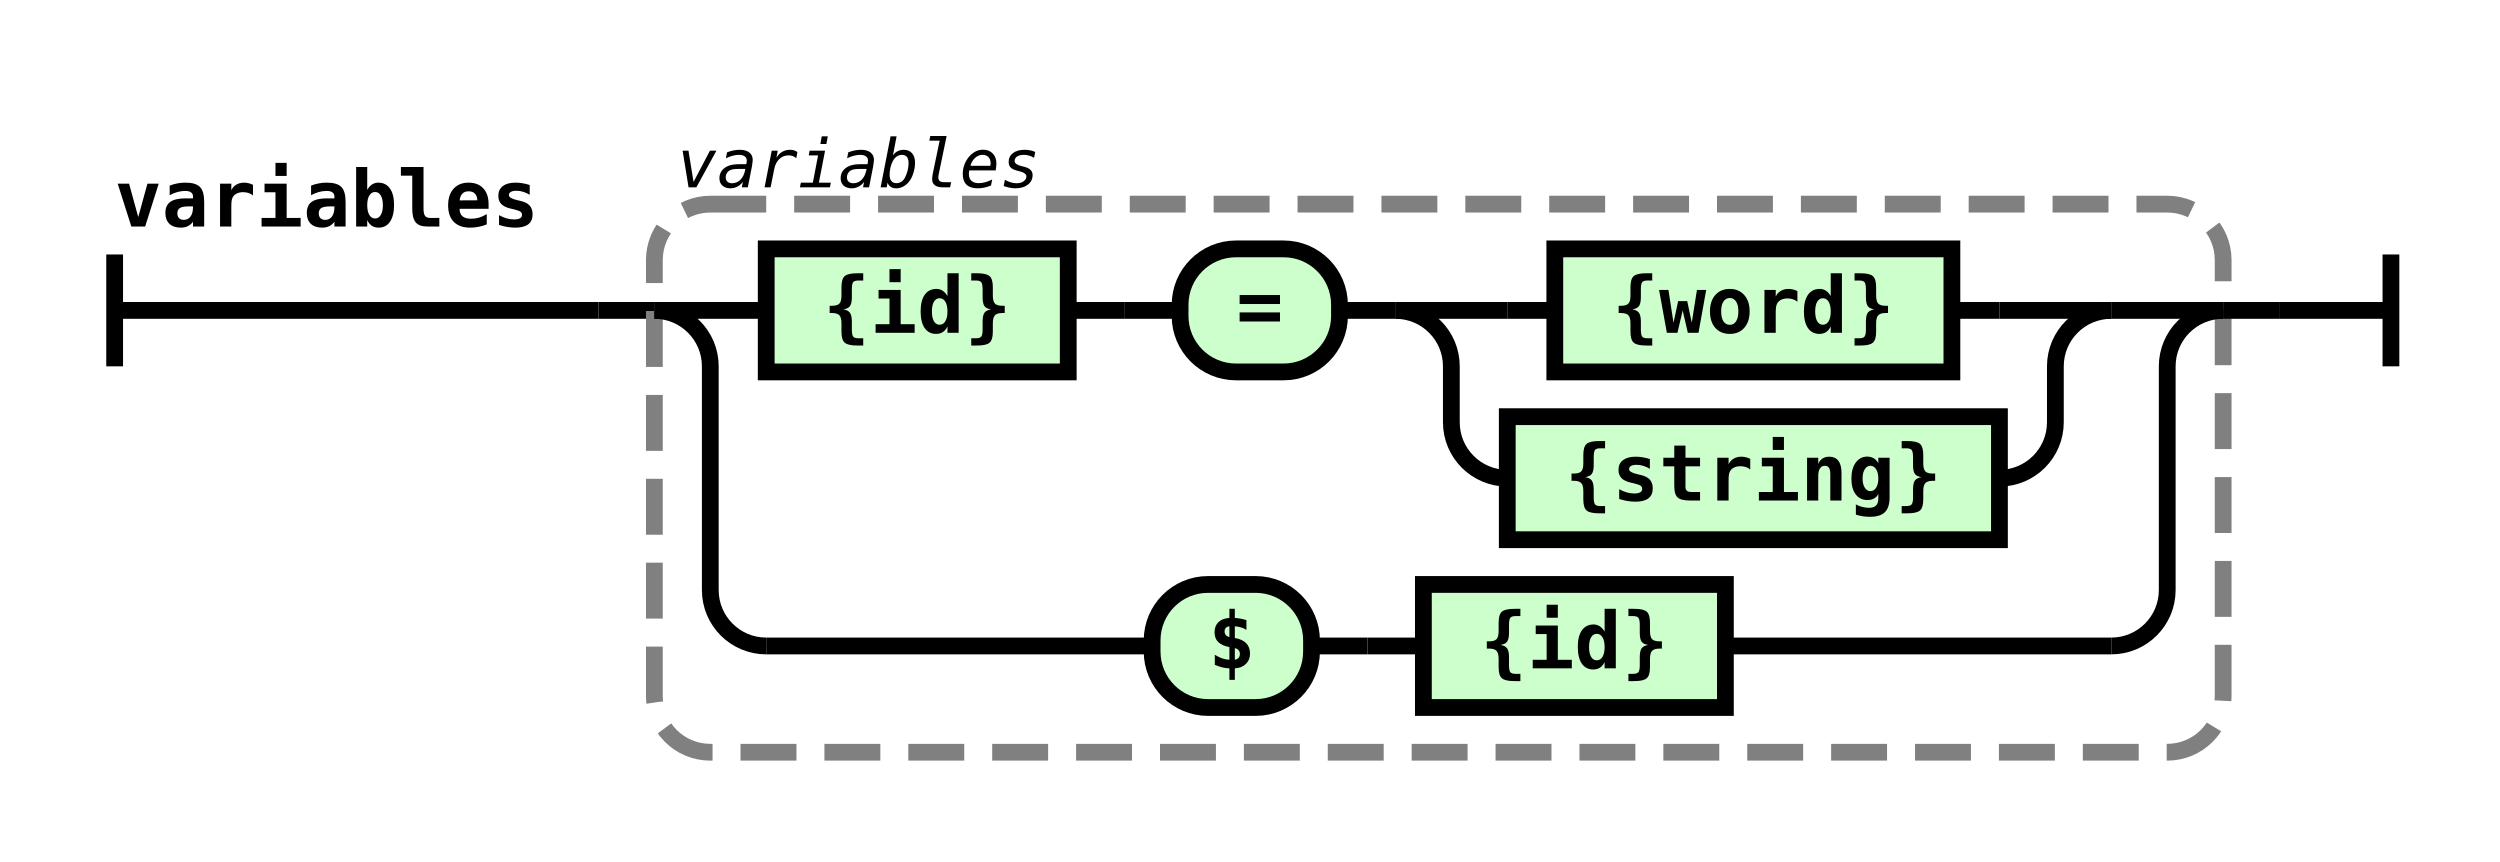
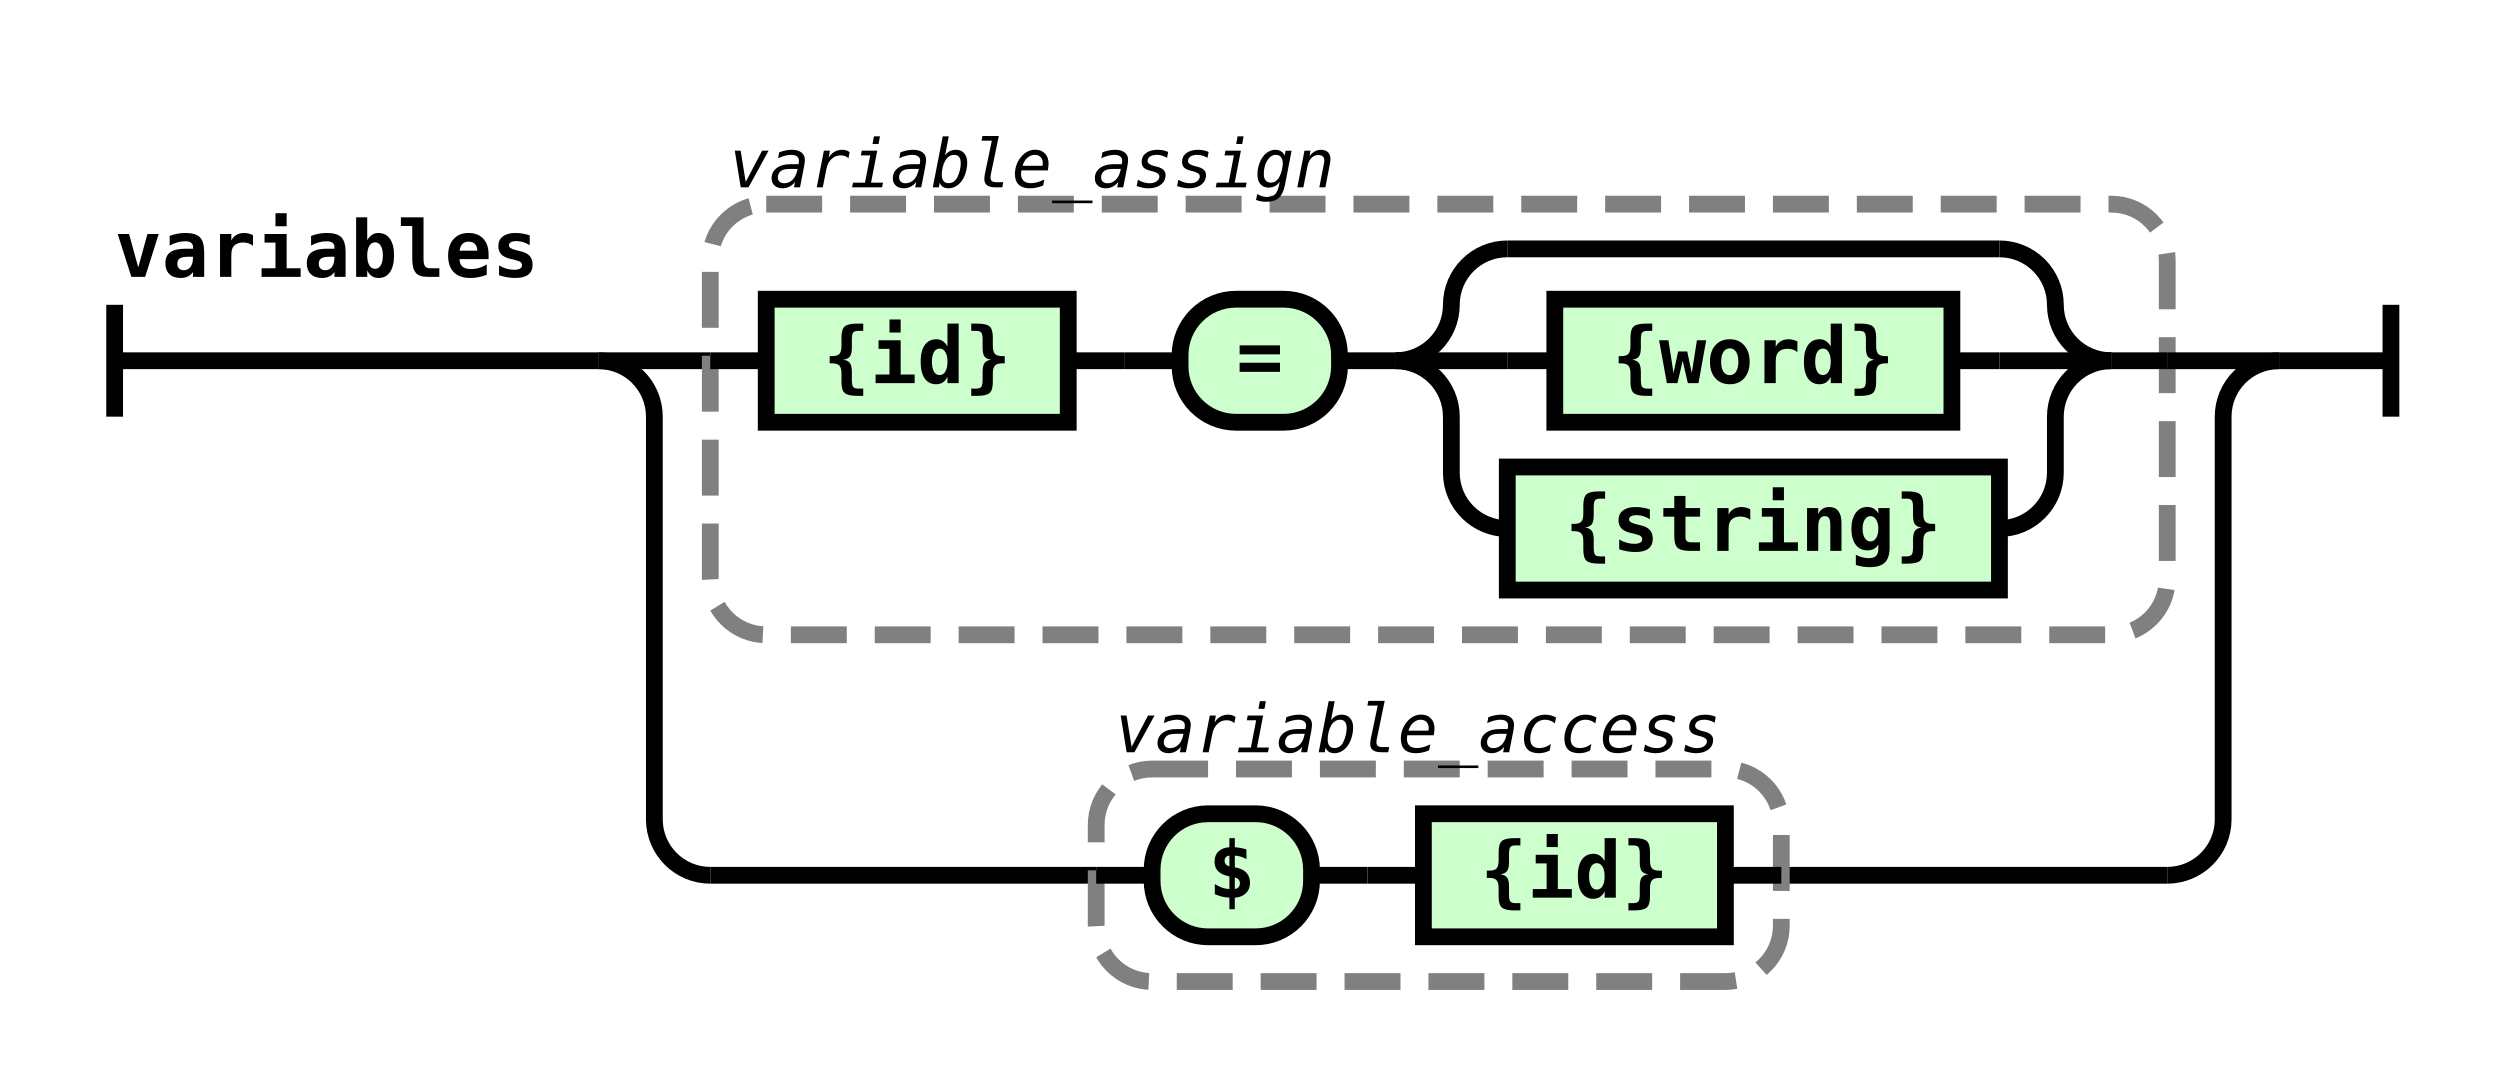
- <svg xmlns="http://www.w3.org/2000/svg" class="railroad-diagram" height="154" viewBox="0 0 447.0 154" width="447.0">
+ <svg xmlns="http://www.w3.org/2000/svg" class="railroad-diagram" height="195" viewBox="0 0 447.0 195" width="447.0">
  <g transform="translate(.5 .5)">
    <style>/*  */
	svg.railroad-diagram {
		background-color:hsl(30,20%,95%);
	}
	svg.railroad-diagram path {
		stroke-width:3;
		stroke:black;
		fill:rgba(0,0,0,0);
	}
	svg.railroad-diagram text {
		font:bold 14px monospace;
		text-anchor:middle;
	}
	svg.railroad-diagram text.label{
		text-anchor:start;
	}
	svg.railroad-diagram text.comment{
		font:italic 12px monospace;
	}
	svg.railroad-diagram rect{
		stroke-width:3;
		stroke:black;
		fill:hsl(120,100%,90%);
	}
	svg.railroad-diagram rect.group-box {
		stroke: gray;
		stroke-dasharray: 10 5;
		fill: none;
	}

/*  */
</style>
    <g>
-       <path d="M20 45v20m0 -10h86.5" />
-       <text style="text-anchor:start" x="20" y="40">variables</text>
+       <path d="M20 54v20m0 -10h86.5" />
+       <text style="text-anchor:start" x="20" y="49">variables</text>
    </g>
-     <path d="M106.5 55h10" />
    <g>
-       <path d="M116.5 55h0.0" />
-       <path d="M397.0 55h0.0" />
-       <rect class="group-box" height="98" rx="10" ry="10" width="280.5" x="116.5" y="36" />
+       <path d="M106.5 64h0.0" />
+       <path d="M407.0 64h0.0" />
+       <path d="M106.5 64h20" />
      <g>
-         <path d="M116.5 55h0.0" />
-         <path d="M397.0 55h0.0" />
-         <path d="M116.5 55h20" />
+         <path d="M126.5 64h0.0" />
+         <path d="M387.0 64h0.0" />
+         <rect class="group-box" height="77" rx="10" ry="10" width="260.5" x="126.5" y="36" />
        <g>
-           <path d="M136.5 55h0.0" />
-           <path d="M377.0 55h0.0" />
+           <path d="M126.5 64h10.0" />
+           <path d="M377.0 64h10.0" />
          <g class="non-terminal ">
-             <path d="M136.5 55h0.0" />
-             <path d="M190.5 55h0.0" />
-             <rect height="22" width="54.0" x="136.5" y="44" />
-             <text x="163.5" y="59">{id}</text>
+             <path d="M136.5 64h0.0" />
+             <path d="M190.5 64h0.0" />
+             <rect height="22" width="54.0" x="136.5" y="53" />
+             <text x="163.5" y="68">{id}</text>
          </g>
-           <path d="M190.5 55h10" />
-           <path d="M200.5 55h10" />
+           <path d="M190.5 64h10" />
+           <path d="M200.5 64h10" />
          <g class="terminal ">
-             <path d="M210.5 55h0.0" />
-             <path d="M239.0 55h0.0" />
-             <rect height="22" rx="10" ry="10" width="28.5" x="210.5" y="44" />
-             <text x="224.75" y="59">=</text>
+             <path d="M210.5 64h0.0" />
+             <path d="M239.0 64h0.0" />
+             <rect height="22" rx="10" ry="10" width="28.5" x="210.5" y="53" />
+             <text x="224.75" y="68">=</text>
          </g>
-           <path d="M239.0 55h10" />
+           <path d="M239.0 64h10" />
          <g>
-             <path d="M249.0 55h0.0" />
-             <path d="M377.0 55h0.0" />
-             <path d="M249.0 55h20" />
+             <path d="M249.0 64h0.0" />
+             <path d="M377.0 64h0.0" />
+             <path d="M249.0 64a10 10 0 0 0 10 -10v0a10 10 0 0 1 10 -10" />
+             <g>
+               <path d="M269.0 44h88.0" />
+             </g>
+             <path d="M357.0 44a10 10 0 0 1 10 10v0a10 10 0 0 0 10 10" />
+             <path d="M249.0 64h20" />
            <g class="non-terminal ">
-               <path d="M269.0 55h8.5" />
-               <path d="M348.5 55h8.5" />
-               <rect height="22" width="71.0" x="277.5" y="44" />
-               <text x="313.0" y="59">{word}</text>
+               <path d="M269.0 64h8.5" />
+               <path d="M348.5 64h8.5" />
+               <rect height="22" width="71.0" x="277.5" y="53" />
+               <text x="313.0" y="68">{word}</text>
            </g>
-             <path d="M357.0 55h20" />
-             <path d="M249.0 55a10 10 0 0 1 10 10v10a10 10 0 0 0 10 10" />
+             <path d="M357.0 64h20" />
+             <path d="M249.0 64a10 10 0 0 1 10 10v10a10 10 0 0 0 10 10" />
            <g class="non-terminal ">
-               <path d="M269.0 85h0.0" />
-               <path d="M357.0 85h0.0" />
-               <rect height="22" width="88.0" x="269.0" y="74" />
-               <text x="313.0" y="89">{string}</text>
+               <path d="M269.0 94h0.0" />
+               <path d="M357.0 94h0.0" />
+               <rect height="22" width="88.0" x="269.0" y="83" />
+               <text x="313.0" y="98">{string}</text>
            </g>
-             <path d="M357.0 85a10 10 0 0 0 10 -10v-10a10 10 0 0 1 10 -10" />
+             <path d="M357.0 94a10 10 0 0 0 10 -10v-10a10 10 0 0 1 10 -10" />
          </g>
        </g>
-         <path d="M377.0 55h20" />
-         <path d="M116.5 55a10 10 0 0 1 10 10v40a10 10 0 0 0 10 10" />
+         <g class="non-terminal ">
+           <path d="M126.5 28h0.0" />
+           <path d="M241.5 28h0.0" />
+           <text class="comment" x="184.0" y="33">variable_assign</text>
+         </g>
+       </g>
+       <path d="M387.0 64h20" />
+       <path d="M106.5 64a10 10 0 0 1 10 10v72a10 10 0 0 0 10 10" />
+       <g>
+         <path d="M126.5 156h69.0" />
+         <path d="M318.0 156h69.0" />
+         <rect class="group-box" height="38" rx="10" ry="10" width="122.5" x="195.5" y="137" />
        <g>
-           <path d="M136.5 115h69.0" />
-           <path d="M308.0 115h69.0" />
+           <path d="M195.5 156h10.0" />
+           <path d="M308.0 156h10.0" />
          <g class="terminal ">
-             <path d="M205.5 115h0.0" />
-             <path d="M234.0 115h0.0" />
-             <rect height="22" rx="10" ry="10" width="28.5" x="205.5" y="104" />
-             <text x="219.75" y="119">$</text>
+             <path d="M205.5 156h0.0" />
+             <path d="M234.0 156h0.0" />
+             <rect height="22" rx="10" ry="10" width="28.5" x="205.5" y="145" />
+             <text x="219.75" y="160">$</text>
          </g>
-           <path d="M234.0 115h10" />
-           <path d="M244.0 115h10" />
+           <path d="M234.0 156h10" />
+           <path d="M244.0 156h10" />
          <g class="non-terminal ">
-             <path d="M254.0 115h0.0" />
-             <path d="M308.0 115h0.0" />
-             <rect height="22" width="54.0" x="254.0" y="104" />
-             <text x="281.0" y="119">{id}</text>
+             <path d="M254.0 156h0.0" />
+             <path d="M308.0 156h0.0" />
+             <rect height="22" width="54.0" x="254.0" y="145" />
+             <text x="281.0" y="160">{id}</text>
          </g>
        </g>
-         <path d="M377.0 115a10 10 0 0 0 10 -10v-40a10 10 0 0 1 10 -10" />
+         <g class="non-terminal ">
+           <path d="M195.5 129h0.0" />
+           <path d="M310.5 129h0.0" />
+           <text class="comment" x="253.0" y="134">variable_access</text>
+         </g>
      </g>
-       <g class="non-terminal ">
-         <path d="M116.5 28h0.0" />
-         <path d="M189.5 28h0.0" />
-         <text class="comment" x="153.0" y="33">variables</text>
-       </g>
+       <path d="M387.0 156a10 10 0 0 0 10 -10v-72a10 10 0 0 1 10 -10" />
    </g>
-     <path d="M397.0 55h10" />
-     <path d="M 407.0 55 h 20 m 0 -10 v 20" />
+     <path d="M 407.0 64 h 20 m 0 -10 v 20" />
  </g>
</svg>
